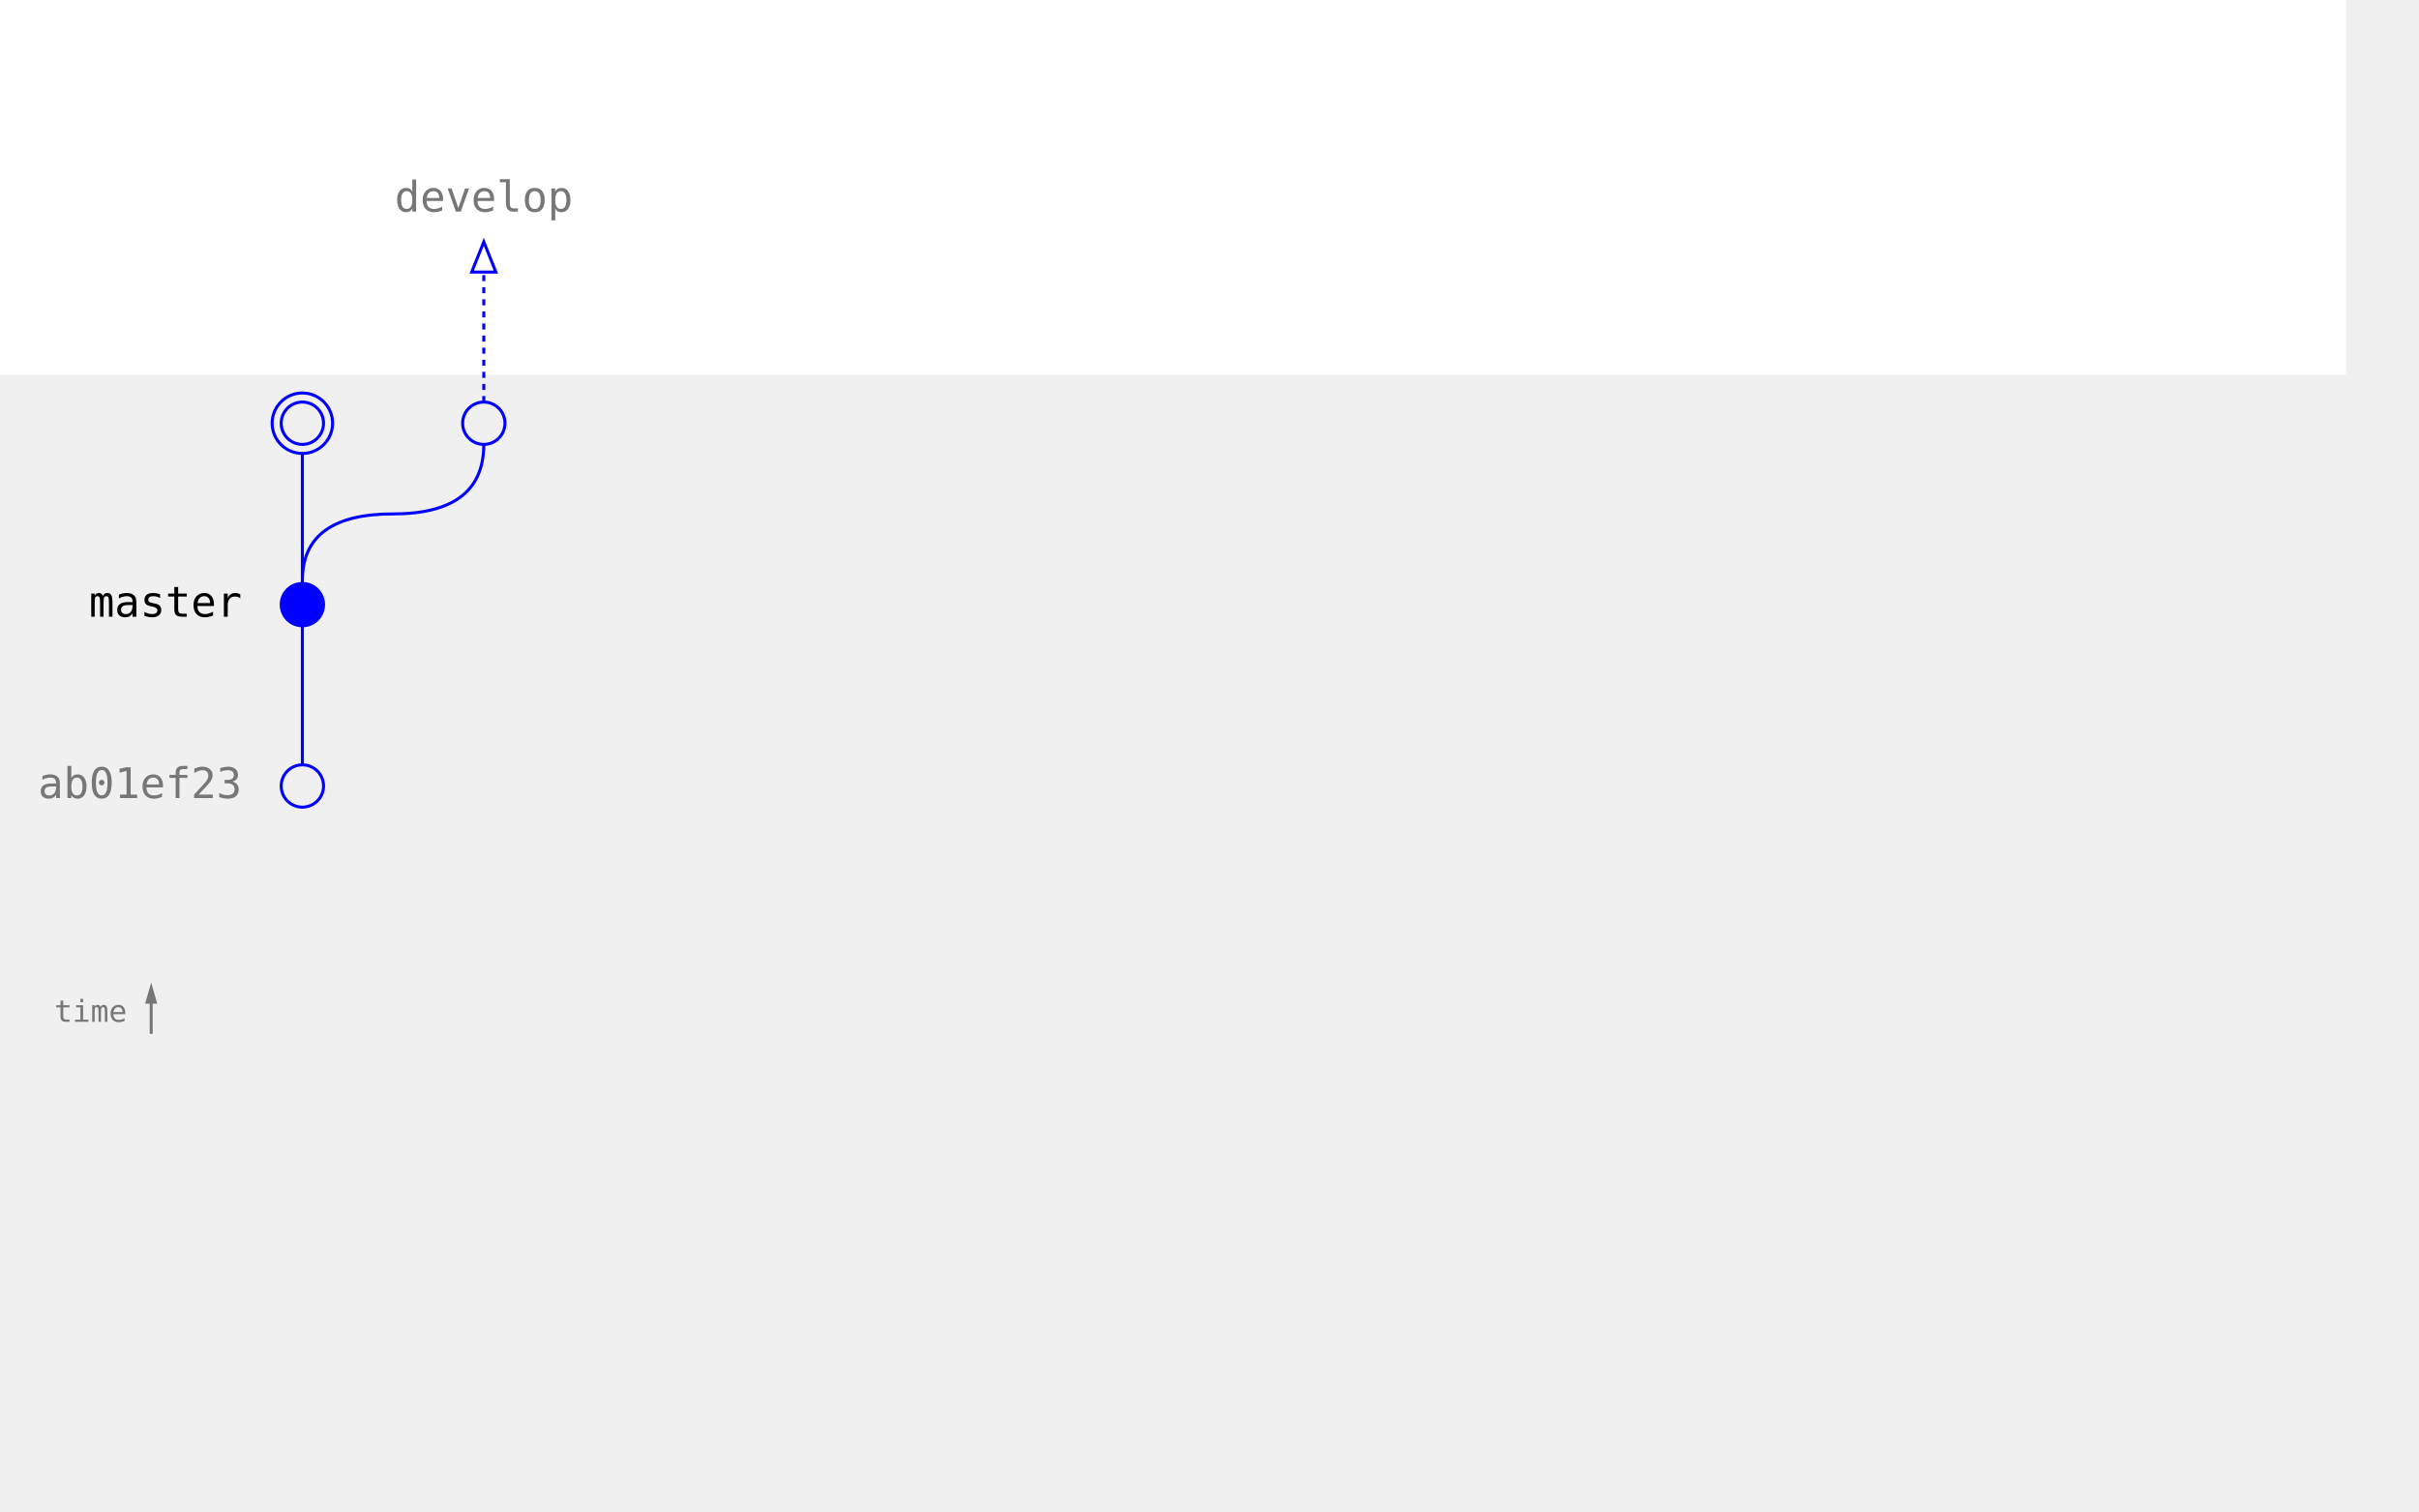
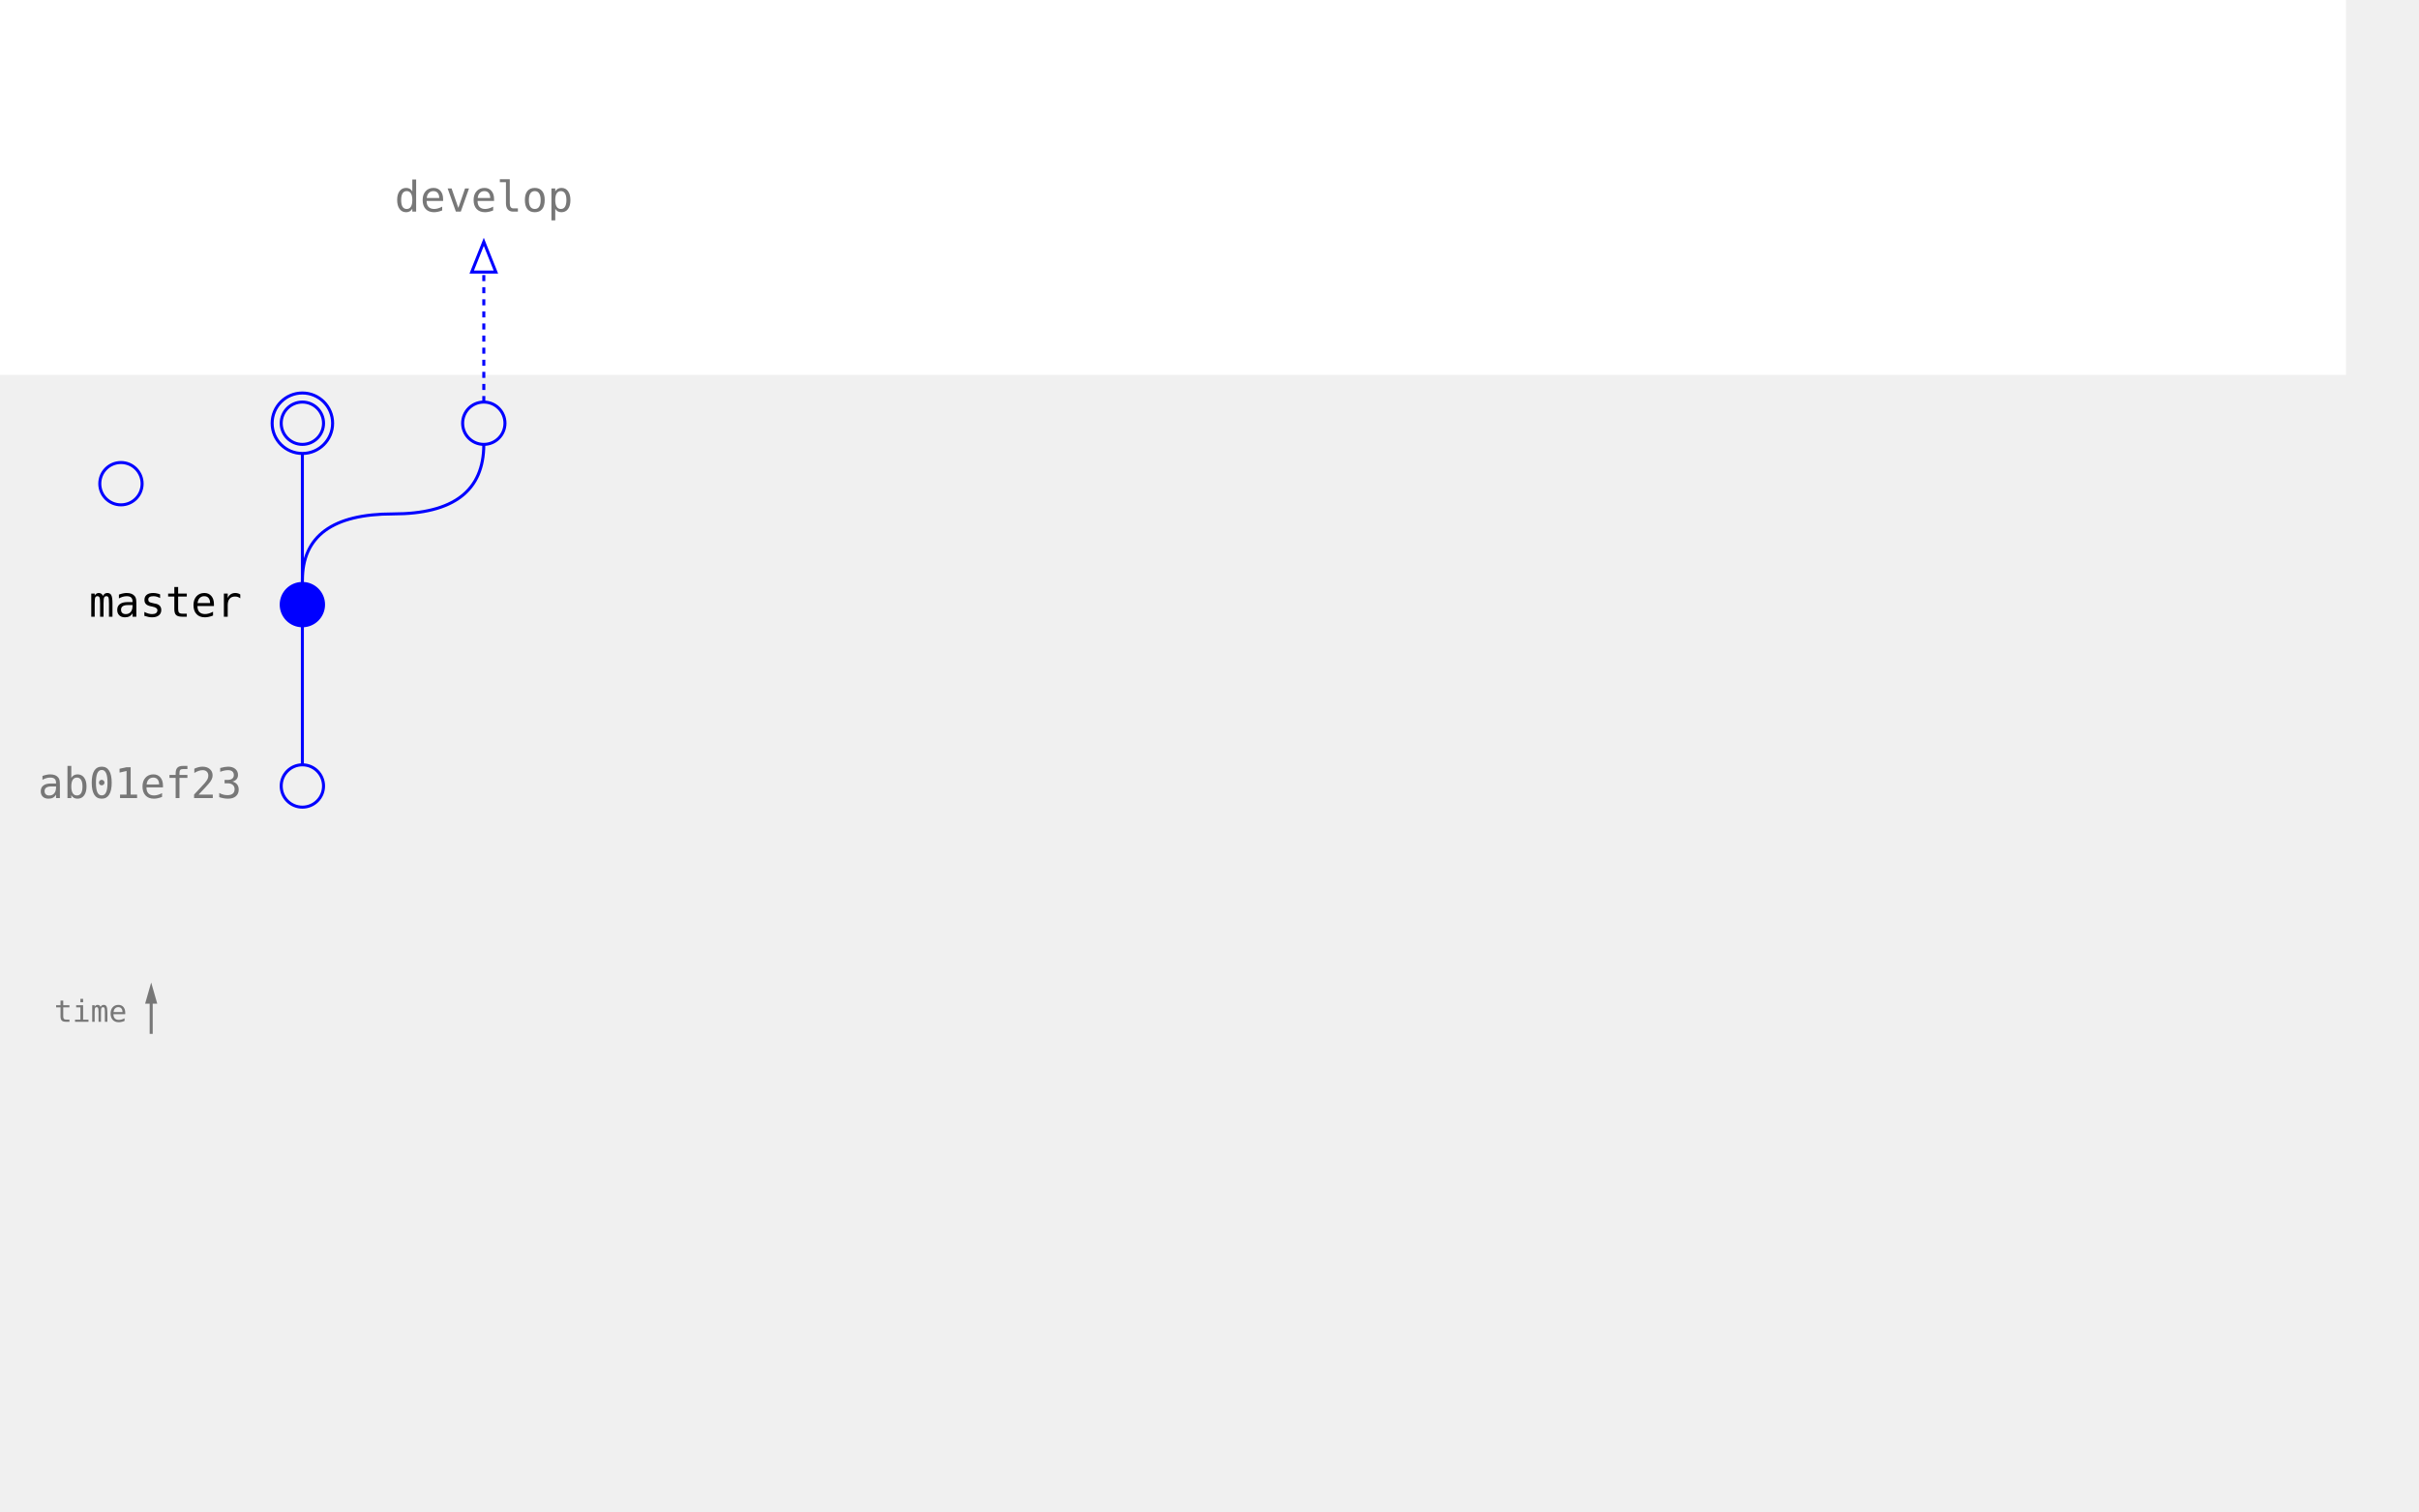
- <svg xmlns="http://www.w3.org/2000/svg" width="800pt" height="500pt" viewBox="0.00 0.00 800.00 500.00">
+ <svg xmlns="http://www.w3.org/2000/svg" xmlns:xlink="http://www.w3.org/1999/xlink" width="800pt" height="500pt" viewBox="0.00 0.00 800.00 500.00">
  <g id="git" class="graph" transform="scale(1 1) rotate(0) translate(0 120)">
    <polygon fill="#ffffff" stroke="transparent" points="-4,4 -4,-122.29 775.863,-122.29 775.863,4 -4,4" />
+     <defs>
+       <g id="commit">
+         <ellipse fill="#f0f0f0" stroke="none" cx="0" cy="0" rx="15" ry="15" />
+         <ellipse fill="none" stroke="blue" cx="0" cy="0" rx="7" ry="7" />
+       </g>
+     </defs>
+     <use xlink:href="#commit" x="40" y="40" />
    <ellipse fill="#f0f0f0" stroke="none" cx="100" cy="20" rx="15" ry="15" />
    <ellipse fill="none" stroke="blue" cx="100" cy="20" rx="10" ry="10" />
    <ellipse fill="none" stroke="blue" cx="100" cy="20" rx="7" ry="7" />
    <ellipse fill="#f0f0f0" stroke="none" cx="100" cy="80" rx="15" ry="15" />
    <ellipse fill="blue" stroke="blue" cx="100" cy="80" rx="7" ry="7" />
    <text text-anchor="end" x="80" y="84" font-family="Mono" font-size="14.00" fill="black">master</text>
    <line stroke="#f0f0f0" stroke-width="8" x1="100" y1="32" x2="100" y2="70" />
    <line stroke="blue" x1="100" y1="30" x2="100" y2="73" />
    <ellipse fill="#f0f0f0" stroke="none" cx="100" cy="140" rx="15" ry="15" />
    <ellipse fill="none" stroke="blue" cx="100" cy="140" rx="7" ry="7" />
    <text text-anchor="end" x="80" y="144" font-family="Mono" font-size="14.00" fill="#777">ab01ef23</text>
    <line stroke="#f0f0f0" stroke-width="8" x1="100" y1="88" x2="100" y2="132" />
    <line stroke="blue" x1="100" y1="87" x2="100" y2="133" />
    <ellipse fill="#f0f0f0" stroke="none" cx="160" cy="20" rx="15" ry="15" />
    <ellipse fill="none" stroke="blue" cx="160" cy="20" rx="7" ry="7" />
    <path d="M100,72 Q100,50  130,50         T160,27" fill="none" stroke="blue" />
    <text text-anchor="middle" x="160" y="-50" font-family="Mono" font-size="14.00" fill="#777">develop</text>
    <line stroke="blue" stroke-dasharray="2 2" x1="160" y1="13" x2="160" y2="-30" />
    <polygon fill="none" stroke="blue" points="156,-30 164,-30 160,-40" />
    <text text-anchor="end" x="42" y="218" font-family="Mono" font-size="10.00" fill="#777">time</text>
    <line stroke="#777" x1="50" y1="222" x2="50" y2="210" />
    <polygon fill="#777" stroke="none" points="48,212 52,212 50,205" />
  </g>
</svg>
